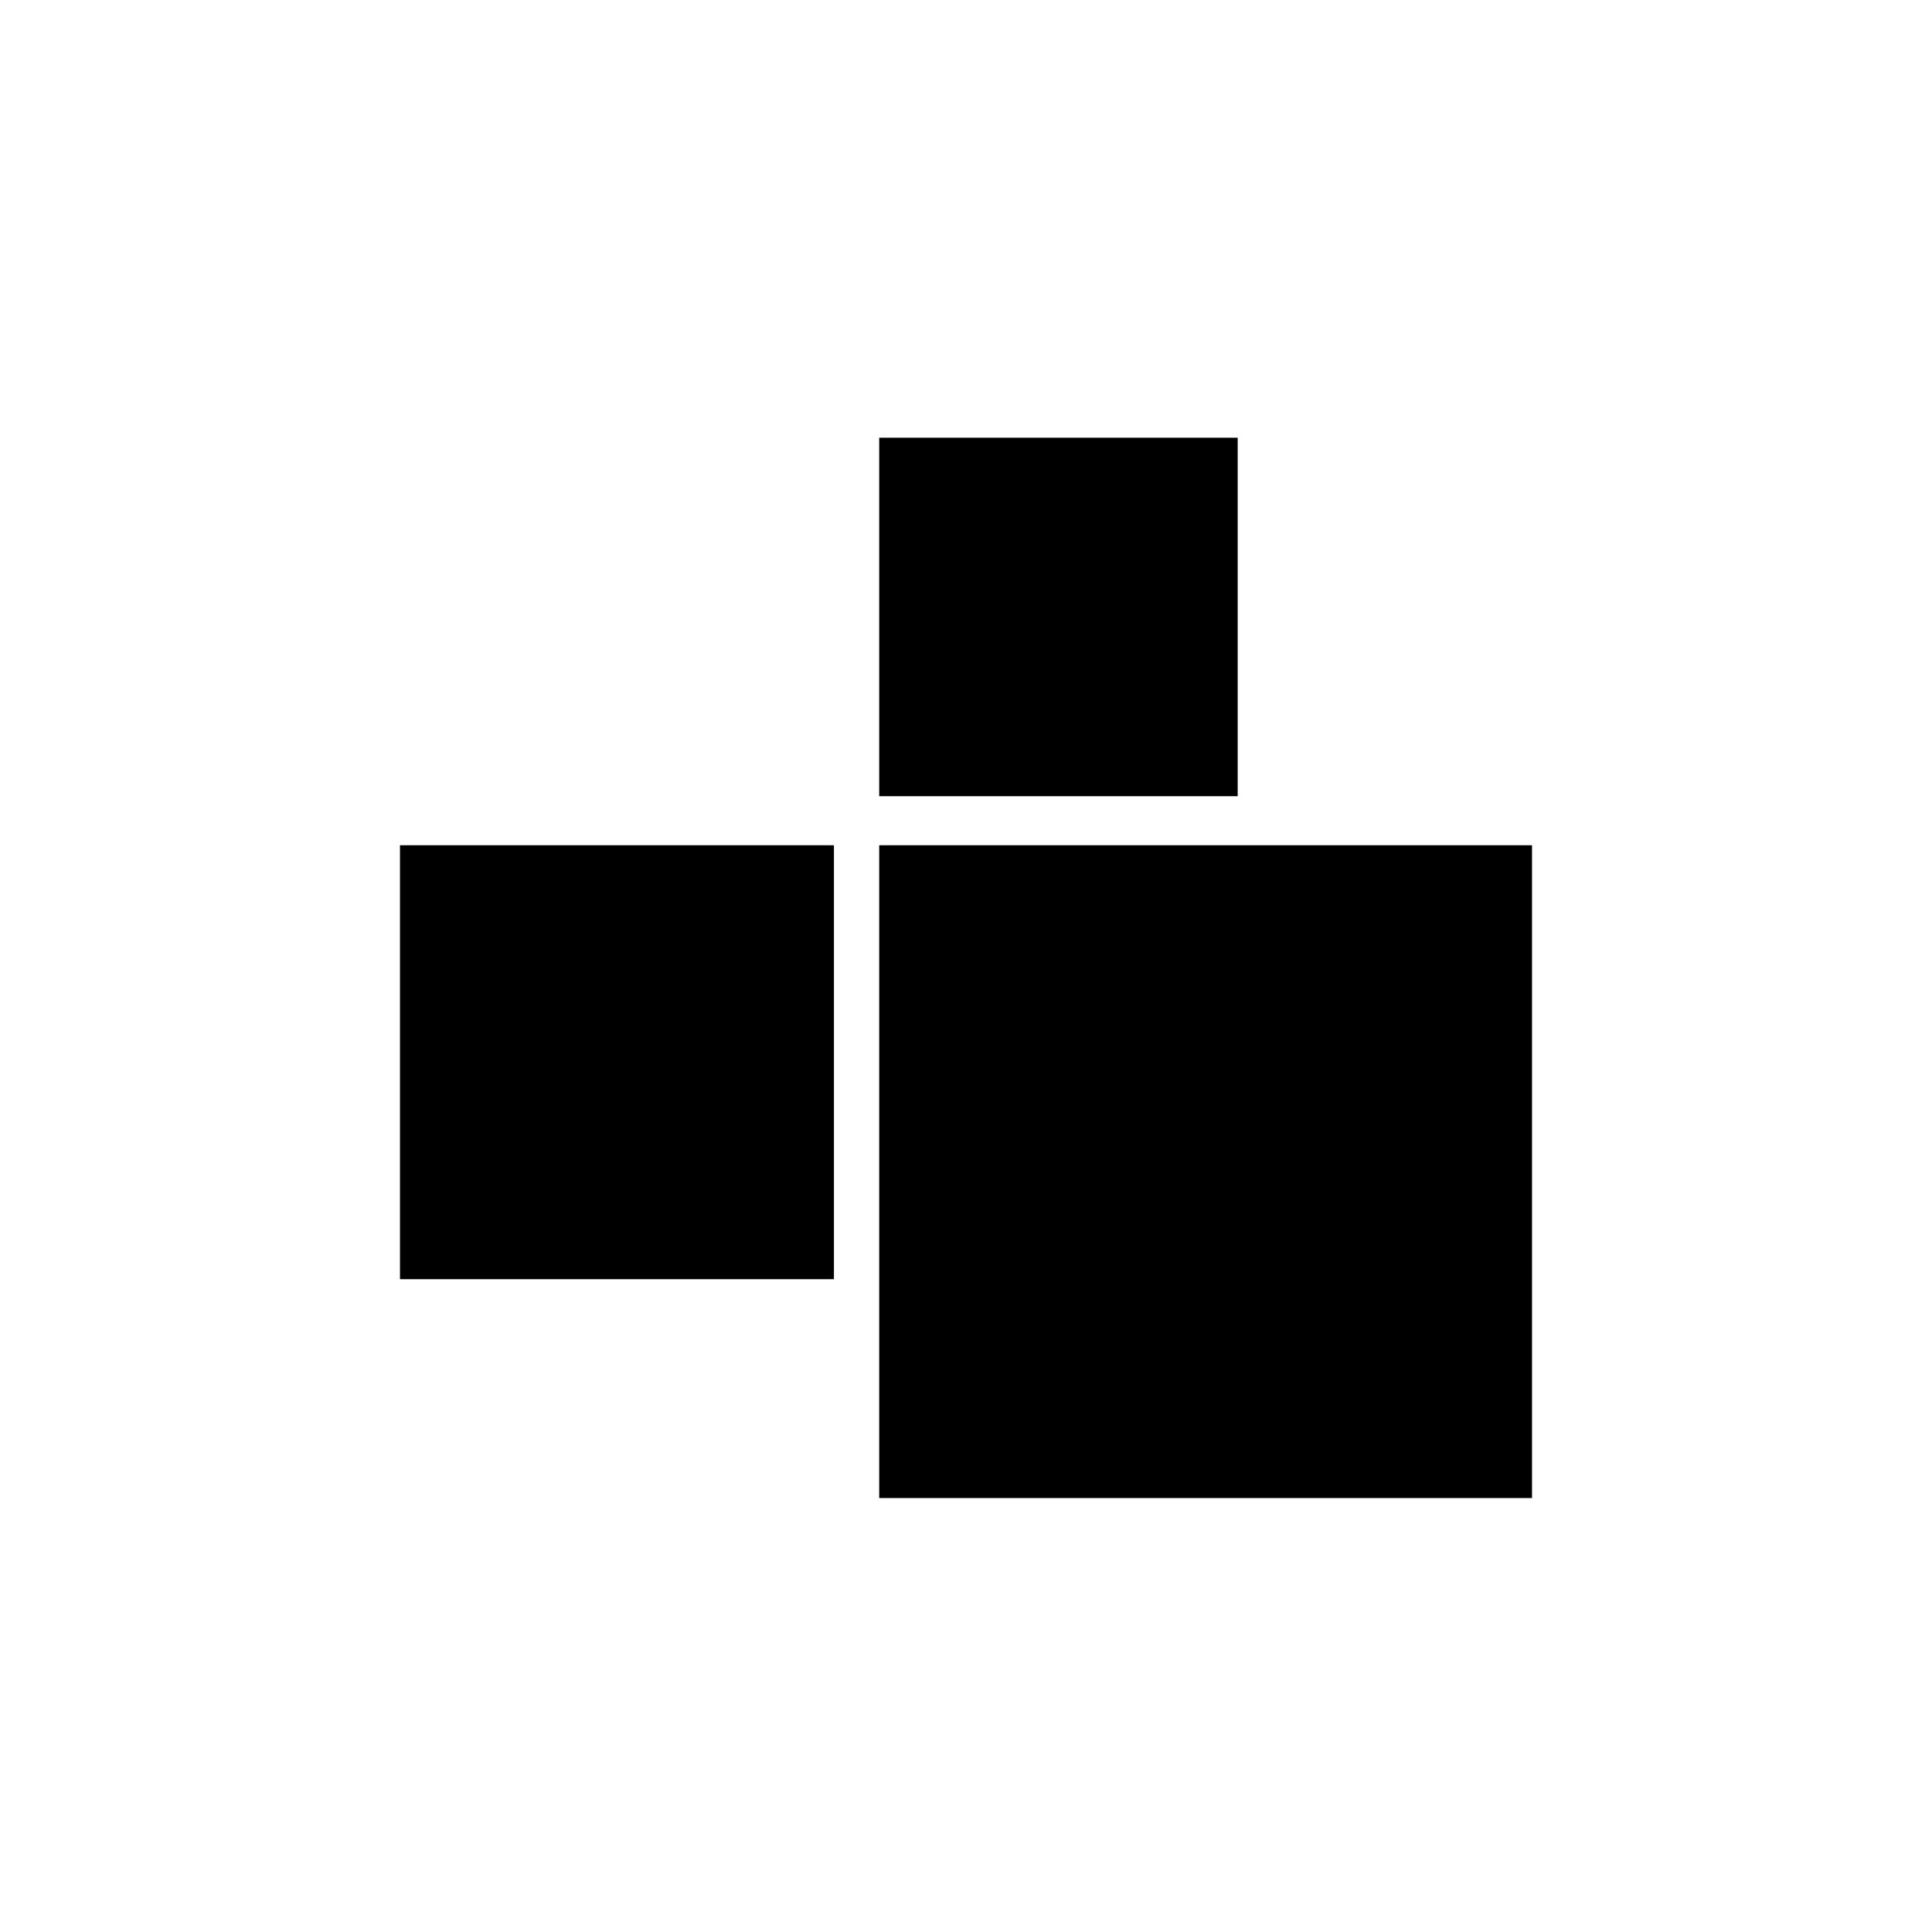
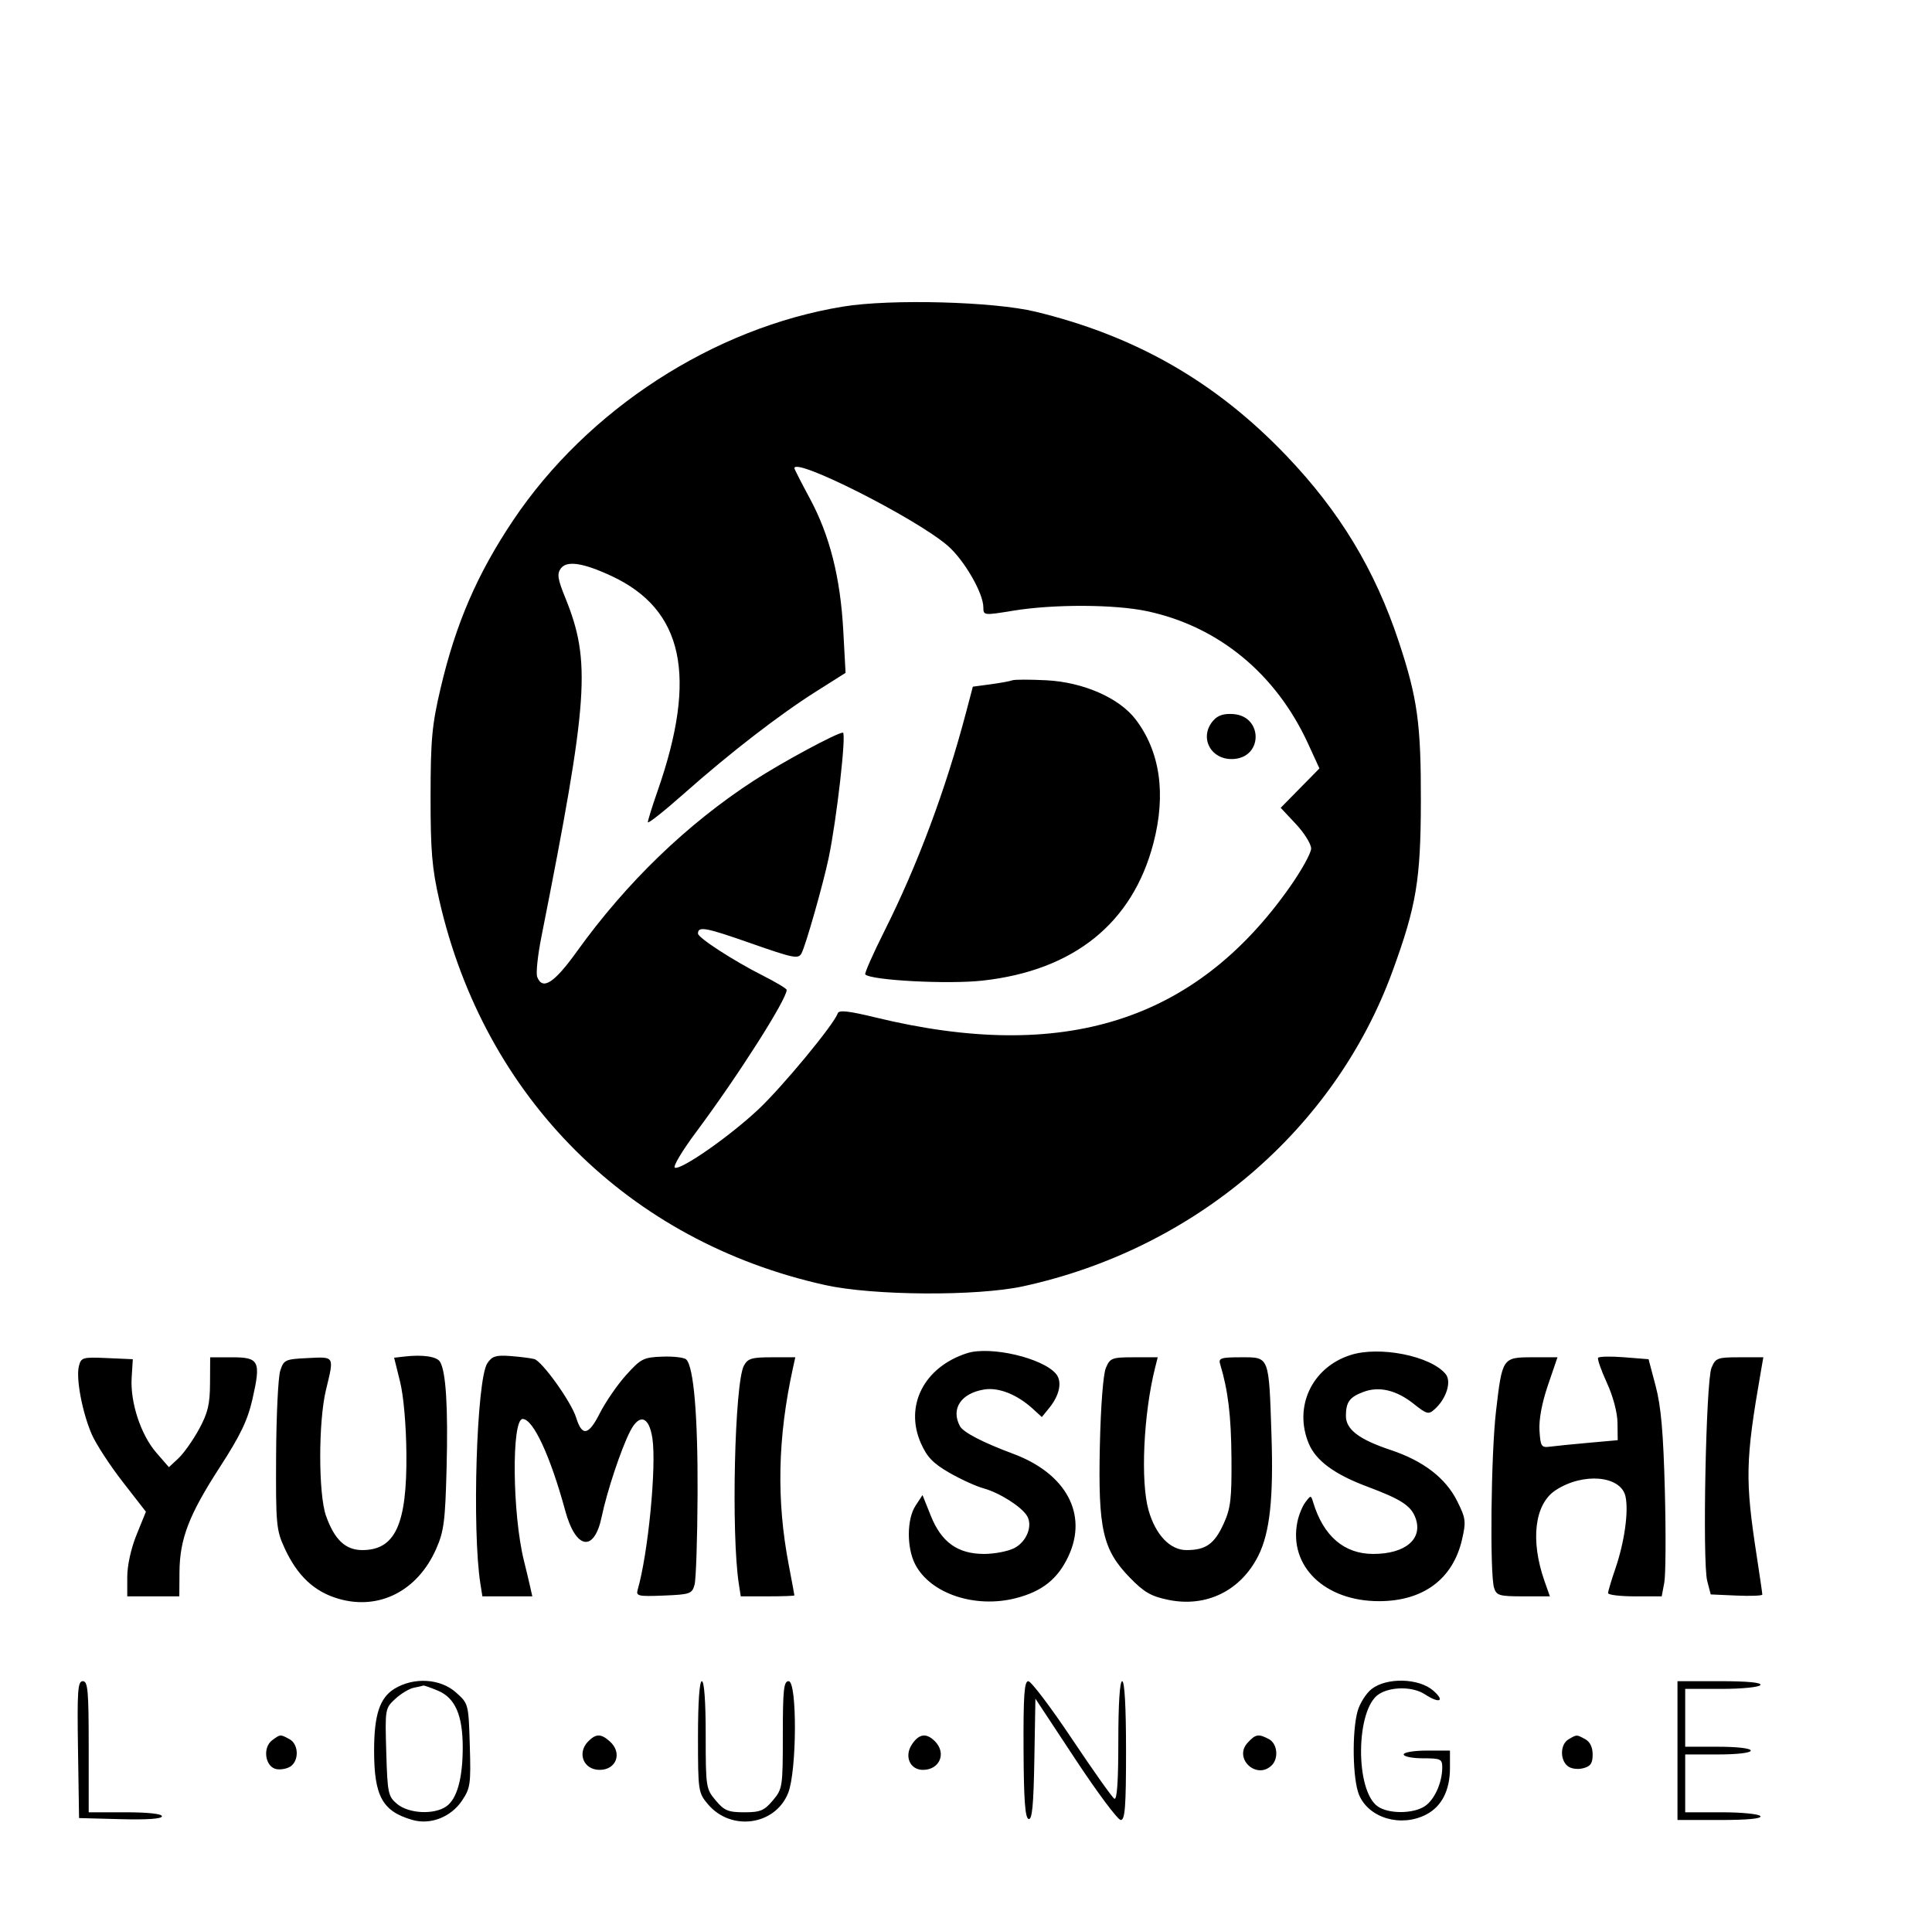
- <svg xmlns="http://www.w3.org/2000/svg" width="512" height="512" viewBox="0 0 512 512" version="1.1">
-   <path d="M 233 163.500 L 233 211 280.500 211 L 328 211 328 163.500 L 328 116 280.500 116 L 233 116 233 163.500 M 106 281.500 L 106 339 163.500 339 L 221 339 221 281.500 L 221 224 163.500 224 L 106 224 106 281.500 M 233 310.500 L 233 397 319.500 397 L 406 397 406 310.500 L 406 224 319.500 224 L 233 224 233 310.500" stroke="none" fill="black" fill-rule="evenodd" />
+ <svg xmlns="http://www.w3.org/2000/svg" width="501" height="498" viewBox="0 0 501 498" version="1.1">
+   <path d="M 218.677 79.500 C 185.046 84.984, 152.312 106.196, 133.028 135 C 123.728 148.890, 118.178 161.747, 114.250 178.500 C 112.015 188.031, 111.668 191.771, 111.655 206.500 C 111.642 220.662, 112.021 225.169, 113.925 233.500 C 125.626 284.696, 163.017 321.973, 214 333.272 C 226.428 336.026, 253.323 336.194, 265.298 333.593 C 309.789 323.929, 346.123 292.927, 361.121 251.832 C 367.279 234.958, 368.404 228.234, 368.454 208 C 368.504 187.750, 367.595 181.126, 362.758 166.500 C 356.571 147.790, 347.403 132.623, 333.500 118.096 C 315.242 99.018, 294.477 87.113, 268.500 80.828 C 257.649 78.203, 230.989 77.492, 218.677 79.500 M 206 121.423 C 206 121.656, 207.800 125.183, 209.999 129.261 C 215.156 138.822, 217.924 149.750, 218.672 163.500 L 219.270 174.500 211.630 179.329 C 202.055 185.383, 189.231 195.300, 177.250 205.917 C 172.162 210.425, 168 213.716, 168 213.231 C 168 212.746, 169.138 209.090, 170.530 205.108 C 180.934 175.327, 177.230 158.071, 158.565 149.378 C 151.204 145.949, 146.972 145.318, 145.435 147.420 C 144.412 148.819, 144.608 150.151, 146.538 154.900 C 153.324 171.601, 152.664 181.037, 140.369 243.094 C 139.432 247.820, 138.952 252.433, 139.302 253.344 C 140.673 256.917, 143.684 254.992, 149.589 246.768 C 162.440 228.872, 178.138 213.714, 195.500 202.437 C 202.815 197.686, 217.074 190, 218.573 190 C 219.530 190, 216.975 212.511, 214.885 222.500 C 213.482 229.204, 208.970 245.077, 207.859 247.214 C 207.047 248.776, 205.860 248.541, 194.542 244.573 C 182.912 240.495, 181 240.148, 181 242.113 C 181 243.192, 190.224 249.172, 197.750 252.972 C 201.188 254.708, 204 256.394, 204 256.718 C 204 259.198, 191.345 279.067, 180.502 293.611 C 176.870 298.481, 174.401 302.634, 175.013 302.838 C 176.734 303.411, 189.051 294.819, 196.557 287.807 C 202.773 282, 216.275 265.674, 217.230 262.809 C 217.537 261.890, 219.987 262.155, 227.069 263.874 C 275.745 275.689, 309.865 264.958, 334.424 230.108 C 337.491 225.756, 340 221.234, 340 220.059 C 340 218.884, 338.223 216.027, 336.052 213.711 L 332.104 209.500 337.127 204.393 L 342.149 199.286 339.219 192.893 C 330.885 174.714, 315.948 162.426, 297.412 158.499 C 288.995 156.716, 273.222 156.660, 262.750 158.376 C 255.115 159.627, 255 159.615, 255 157.519 C 255 153.802, 249.970 145.130, 245.688 141.465 C 237.317 134.299, 206 118.485, 206 121.423 M 262.500 176.434 C 261.950 176.659, 259.424 177.121, 256.887 177.462 L 252.275 178.081 250.505 184.791 C 245.216 204.846, 237.972 224.255, 229.384 241.381 C 226.383 247.365, 224.130 252.464, 224.378 252.711 C 225.923 254.257, 245.849 255.305, 254.800 254.312 C 278.475 251.685, 293.715 239.410, 299.116 218.620 C 302.422 205.894, 300.832 194.890, 294.483 186.567 C 290.235 180.997, 280.917 176.912, 271.351 176.425 C 267.033 176.206, 263.050 176.210, 262.500 176.434 M 314.699 186.780 C 310.693 191.206, 314.059 197.405, 320.150 196.820 C 327.549 196.110, 327.365 185.827, 319.942 185.201 C 317.467 184.993, 315.885 185.470, 314.699 186.780 M 250.764 350.941 C 239.638 354.515, 234.498 364.554, 238.806 374.295 C 240.386 377.867, 241.986 379.529, 246.163 381.936 C 249.098 383.628, 253.120 385.459, 255.099 386.004 C 259.163 387.124, 264.817 390.702, 266.303 393.095 C 267.882 395.636, 266.252 399.818, 263.035 401.482 C 261.420 402.317, 257.894 403, 255.198 403 C 248.345 403, 244.116 399.967, 241.362 393.077 L 239.224 387.729 237.420 390.482 C 235.123 393.987, 235.090 401.434, 237.352 405.754 C 241.311 413.316, 252.859 417.177, 263.425 414.470 C 270.301 412.708, 274.341 409.468, 277.104 403.500 C 282.135 392.635, 276.429 382.121, 262.737 377.028 C 254.872 374.102, 249.781 371.460, 248.925 369.860 C 246.520 365.367, 249.194 361.330, 255.221 360.352 C 258.975 359.742, 263.761 361.645, 267.835 365.367 L 270.170 367.500 272.098 365.124 C 274.785 361.811, 275.490 358.297, 273.862 356.324 C 270.436 352.175, 256.809 348.999, 250.764 350.941 M 350.143 351.437 C 340.178 354.673, 335.409 364.862, 339.394 374.400 C 341.237 378.812, 346.081 382.371, 354.559 385.542 C 363.257 388.796, 365.844 390.459, 367.021 393.556 C 369.106 399.040, 364.528 403, 356.101 403 C 348.557 403, 343.179 398.373, 340.521 389.597 C 339.955 387.725, 339.921 387.725, 338.504 389.597 C 337.711 390.643, 336.774 392.962, 336.420 394.750 C 334.159 406.184, 343.527 415.250, 357.603 415.250 C 369.049 415.250, 376.759 409.530, 379.124 399.282 C 380.205 394.600, 380.105 393.790, 377.900 389.349 C 374.912 383.331, 369.112 378.866, 360.606 376.035 C 352.411 373.308, 348.995 370.698, 349.015 367.177 C 349.036 363.616, 349.959 362.346, 353.510 360.996 C 357.592 359.444, 362.088 360.494, 366.550 364.040 C 370.017 366.795, 370.448 366.905, 372.064 365.442 C 375.098 362.697, 376.464 358.265, 374.872 356.337 C 370.983 351.626, 357.679 348.990, 350.143 351.437 M 104.852 351.807 L 102.204 352.113 103.738 358.307 C 104.658 362.019, 105.318 369.508, 105.386 377 C 105.553 395.322, 102.498 402, 93.952 402 C 89.582 402, 86.721 399.295, 84.534 393.096 C 82.549 387.470, 82.541 368.697, 84.520 360.500 C 86.677 351.567, 86.845 351.864, 79.818 352.202 C 73.934 352.486, 73.590 352.645, 72.667 355.500 C 72.134 357.150, 71.654 367.050, 71.599 377.500 C 71.506 395.328, 71.642 396.808, 73.801 401.500 C 77.104 408.675, 81.497 412.798, 87.790 414.627 C 98.301 417.683, 108.269 412.605, 113.084 401.742 C 115.118 397.152, 115.457 394.531, 115.810 380.679 C 116.213 364.850, 115.639 355.653, 114.093 353.151 C 113.253 351.791, 109.589 351.258, 104.852 351.807 M 126.358 353.577 C 123.589 357.802, 122.375 396.801, 124.577 410.750 L 125.091 414 131.564 414 L 138.038 414 137.419 411.250 C 137.078 409.738, 136.386 406.846, 135.882 404.826 C 132.846 392.674, 132.618 368, 135.541 368 C 138.262 368, 142.725 377.622, 146.577 391.792 C 149.321 401.888, 154.098 402.664, 156.036 393.328 C 157.404 386.737, 161.105 375.632, 163.433 371.129 C 165.832 366.490, 168.316 367.304, 169.177 373.013 C 170.273 380.276, 168.068 402.948, 165.357 412.295 C 164.885 413.924, 165.513 414.063, 172.126 413.795 C 178.939 413.519, 179.461 413.337, 180.108 411 C 180.489 409.625, 180.842 399.050, 180.893 387.500 C 180.981 367.310, 179.910 354.534, 177.962 352.570 C 177.455 352.059, 174.669 351.726, 171.770 351.830 C 166.876 352.006, 166.205 352.346, 162.370 356.596 C 160.098 359.114, 157.003 363.617, 155.492 366.603 C 152.615 372.290, 150.930 372.582, 149.411 367.660 C 148.148 363.567, 140.518 352.917, 138.511 352.446 C 137.405 352.186, 134.546 351.833, 132.159 351.661 C 128.575 351.404, 127.563 351.738, 126.358 353.577 M 414.414 352.139 C 414.194 352.496, 415.224 355.423, 416.703 358.644 C 418.296 362.113, 419.414 366.334, 419.446 369 L 419.500 373.500 412 374.172 C 407.875 374.541, 403.375 374.991, 402 375.172 C 399.689 375.475, 399.478 375.160, 399.214 371 C 399.035 368.165, 399.845 363.817, 401.405 359.250 L 403.881 352 397.476 352 C 389.604 352, 389.553 352.074, 387.933 366.049 C 386.634 377.249, 386.304 408.231, 387.445 411.825 C 388.065 413.781, 388.828 414, 395.023 414 L 401.911 414 400.543 410.121 C 396.788 399.478, 397.924 390.062, 403.396 386.476 C 410.534 381.800, 420.330 382.675, 421.521 388.096 C 422.372 391.971, 421.245 399.975, 418.880 406.850 C 417.846 409.855, 417 412.693, 417 413.157 C 417 413.620, 420.130 414, 423.955 414 L 430.909 414 431.579 410.430 C 431.948 408.466, 432.014 397.779, 431.726 386.680 C 431.335 371.569, 430.738 364.742, 429.352 359.500 L 427.500 352.500 421.157 351.995 C 417.669 351.718, 414.634 351.783, 414.414 352.139 M 20.455 354.323 C 19.663 357.478, 21.340 366.331, 23.803 372 C 24.879 374.475, 28.476 380, 31.798 384.277 L 37.838 392.054 35.419 398.007 C 33.972 401.568, 33 405.978, 33 408.980 L 33 414 39.750 414 L 46.500 414 46.541 407.750 C 46.598 399.106, 48.989 392.874, 56.990 380.516 C 62.343 372.247, 64.217 368.342, 65.466 362.848 C 67.706 353.001, 67.218 351.999, 60.183 352.005 L 54.500 352.010 54.464 358.755 C 54.434 364.240, 53.896 366.471, 51.583 370.699 C 50.018 373.558, 47.627 376.933, 46.270 378.199 L 43.802 380.500 40.534 376.737 C 36.513 372.108, 33.744 363.686, 34.141 357.297 L 34.440 352.500 27.750 352.205 C 21.403 351.925, 21.030 352.034, 20.455 354.323 M 192.903 354.182 C 190.493 358.684, 189.584 397.796, 191.588 410.750 L 192.091 414 199.045 414 C 202.870 414, 206 413.887, 206 413.750 C 206 413.613, 205.342 410.065, 204.539 405.866 C 201.312 389.005, 201.657 372.851, 205.630 354.750 L 206.233 352 200.152 352 C 194.925 352, 193.906 352.307, 192.903 354.182 M 286.772 354.750 C 286.077 356.373, 285.437 364.669, 285.211 374.988 C 284.737 396.587, 285.945 401.895, 292.982 409.140 C 296.687 412.953, 298.490 413.993, 303.003 414.915 C 312.829 416.923, 321.732 412.554, 326.291 403.487 C 329.279 397.545, 330.259 388.632, 329.720 372.298 C 329.032 351.471, 329.238 352, 321.816 352 C 316.613 352, 315.932 352.220, 316.396 353.750 C 318.456 360.543, 319.255 367.129, 319.339 378 C 319.422 388.742, 319.137 391.156, 317.312 395.164 C 314.917 400.425, 312.692 402, 307.655 402 C 303.425 402, 299.666 398.053, 297.849 391.705 C 295.720 384.268, 296.518 366.736, 299.533 354.725 L 300.217 352 294.084 352 C 288.345 352, 287.875 352.177, 286.772 354.750 M 443.813 354.750 C 442.376 358.221, 441.440 405.123, 442.709 410 L 443.620 413.500 450.310 413.796 C 453.990 413.958, 457 413.841, 457 413.535 C 457 413.229, 456.360 408.821, 455.578 403.739 C 452.494 383.707, 452.598 378.836, 456.610 355.750 L 457.262 352 451.106 352 C 445.333 352, 444.880 352.171, 443.813 354.750 M 20.227 453.750 L 20.500 471.500 31.250 471.784 C 38.168 471.966, 42 471.699, 42 471.034 C 42 470.395, 38.374 470, 32.500 470 L 23 470 23 453 C 23 438.441, 22.781 436, 21.477 436 C 20.160 436, 19.991 438.400, 20.227 453.750 M 102.311 437.952 C 98.475 440.291, 97.011 444.724, 97.011 454 C 97.011 465.846, 99.171 469.755, 106.949 471.985 C 111.616 473.324, 116.908 471.269, 119.790 467 C 121.976 463.762, 122.129 462.690, 121.827 452.666 C 121.501 441.858, 121.492 441.825, 118.234 438.916 C 114.196 435.310, 107.326 434.894, 102.311 437.952 M 181 450.423 C 181 464.446, 181.071 464.931, 183.564 467.894 C 189.559 475.018, 201.010 473.431, 204.380 465.009 C 206.651 459.332, 206.748 436, 204.500 436 C 203.238 436, 203 438.214, 203 449.923 C 203 463.443, 202.925 463.936, 200.411 466.923 C 198.179 469.576, 197.157 470, 193 470 C 188.843 470, 187.821 469.576, 185.589 466.923 C 183.075 463.936, 183 463.443, 183 449.923 C 183 441.308, 182.619 436, 182 436 C 181.380 436, 181 441.474, 181 450.423 M 265.422 453.665 C 265.479 466.652, 265.824 471.439, 266.724 471.740 C 267.648 472.049, 268.016 468.270, 268.224 456.342 L 268.500 440.535 278.881 456.268 C 284.590 464.920, 289.878 472, 290.631 472 C 291.739 472, 292 468.570, 292 454 C 292 442.667, 291.630 436, 291 436 C 290.376 436, 290 441.853, 290 451.559 C 290 462.076, 289.663 466.910, 288.960 466.475 C 288.388 466.122, 283.431 459.120, 277.944 450.916 C 272.457 442.712, 267.378 436, 266.656 436 C 265.621 436, 265.361 439.718, 265.422 453.665 M 355.669 438.045 C 354.239 439.171, 352.606 441.758, 352.040 443.795 C 350.548 449.167, 350.765 461.502, 352.421 465.466 C 354.952 471.524, 363.286 473.972, 369.839 470.583 C 373.843 468.513, 376 464.299, 376 458.550 L 376 454 370 454 C 366.667 454, 364 454.444, 364 455 C 364 455.550, 366.250 456, 369 456 C 373.582 456, 374 456.197, 374 458.351 C 374 462.295, 371.979 466.784, 369.460 468.434 C 366.413 470.431, 360.087 470.450, 357.261 468.471 C 351.367 464.342, 351.559 443.301, 357.527 439.391 C 360.644 437.348, 366.363 437.353, 369.488 439.400 C 373.274 441.881, 374.828 441.225, 371.694 438.468 C 367.969 435.191, 359.580 434.969, 355.669 438.045 M 435 454 L 435 472 446.059 472 C 453.177 472, 456.898 471.644, 456.500 471 C 456.159 470.448, 451.656 470, 446.441 470 L 437 470 437 462.500 L 437 455 445.500 455 C 450.500 455, 454 454.588, 454 454 C 454 453.412, 450.500 453, 445.500 453 L 437 453 437 445.500 L 437 438 446.441 438 C 451.656 438, 456.159 437.552, 456.500 437 C 456.898 436.356, 453.177 436, 446.059 436 L 435 436 435 454 M 107.333 437.695 C 106.141 437.927, 103.965 439.230, 102.497 440.590 C 99.864 443.031, 99.834 443.208, 100.165 454.421 C 100.480 465.117, 100.646 465.900, 103 467.856 C 106.020 470.366, 112.581 470.682, 115.739 468.471 C 118.508 466.531, 119.987 461.229, 119.994 453.218 C 120.002 444.844, 118.036 440.331, 113.568 438.464 C 111.641 437.659, 109.937 437.061, 109.782 437.136 C 109.627 437.211, 108.525 437.463, 107.333 437.695 M 70.605 451.299 C 67.960 453.234, 68.783 458.398, 71.805 458.827 C 73.073 459.006, 74.760 458.614, 75.555 457.954 C 77.622 456.239, 77.340 452.252, 75.066 451.035 C 72.650 449.742, 72.742 449.737, 70.605 451.299 M 152.571 451.571 C 149.551 454.592, 151.289 459, 155.500 459 C 159.849 459, 161.443 454.616, 158.171 451.655 C 155.888 449.589, 154.574 449.569, 152.571 451.571 M 236.452 452.433 C 234.440 455.503, 235.976 459, 239.335 459 C 243.698 459, 245.509 454.652, 242.429 451.571 C 240.202 449.345, 238.295 449.620, 236.452 452.433 M 323.496 452.004 C 319.814 456.073, 325.916 461.684, 329.800 457.800 C 331.637 455.963, 331.228 452.192, 329.066 451.035 C 326.353 449.584, 325.562 449.721, 323.496 452.004 M 406.750 451.080 C 404.612 452.326, 404.460 456.307, 406.487 457.989 C 407.340 458.697, 409.046 458.954, 410.487 458.593 C 412.460 458.098, 413 457.328, 413 455.016 C 413 453.127, 412.306 451.699, 411.066 451.035 C 408.764 449.803, 408.946 449.801, 406.750 451.080" stroke="none" fill="black" fill-rule="evenodd" />
</svg>
